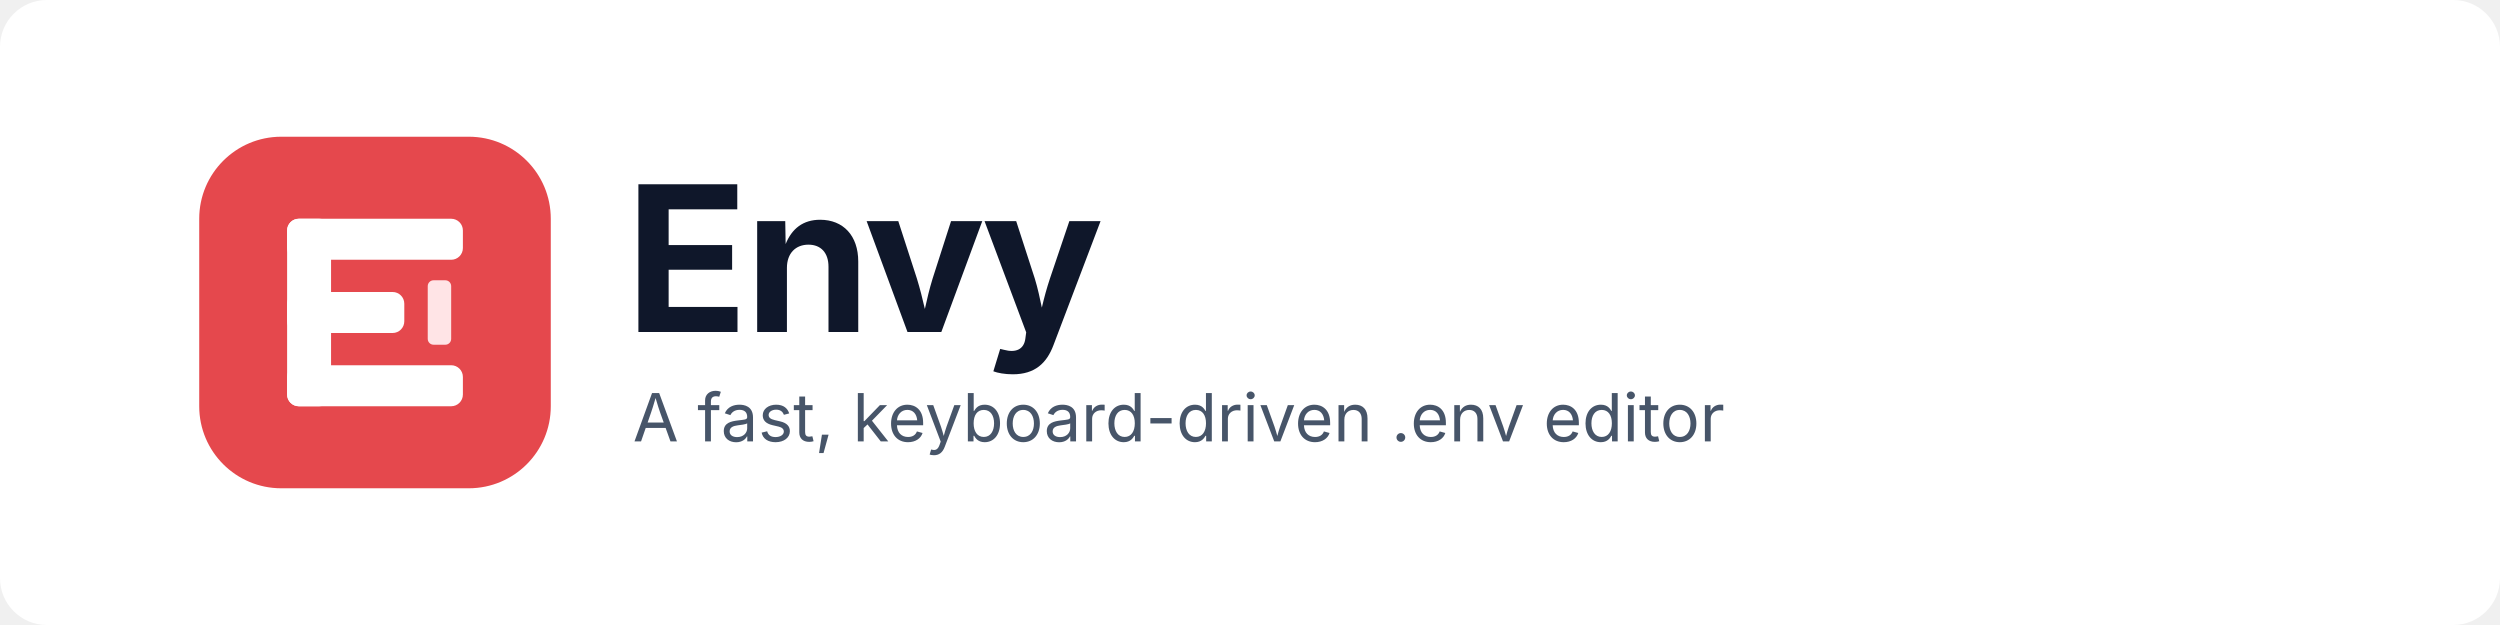
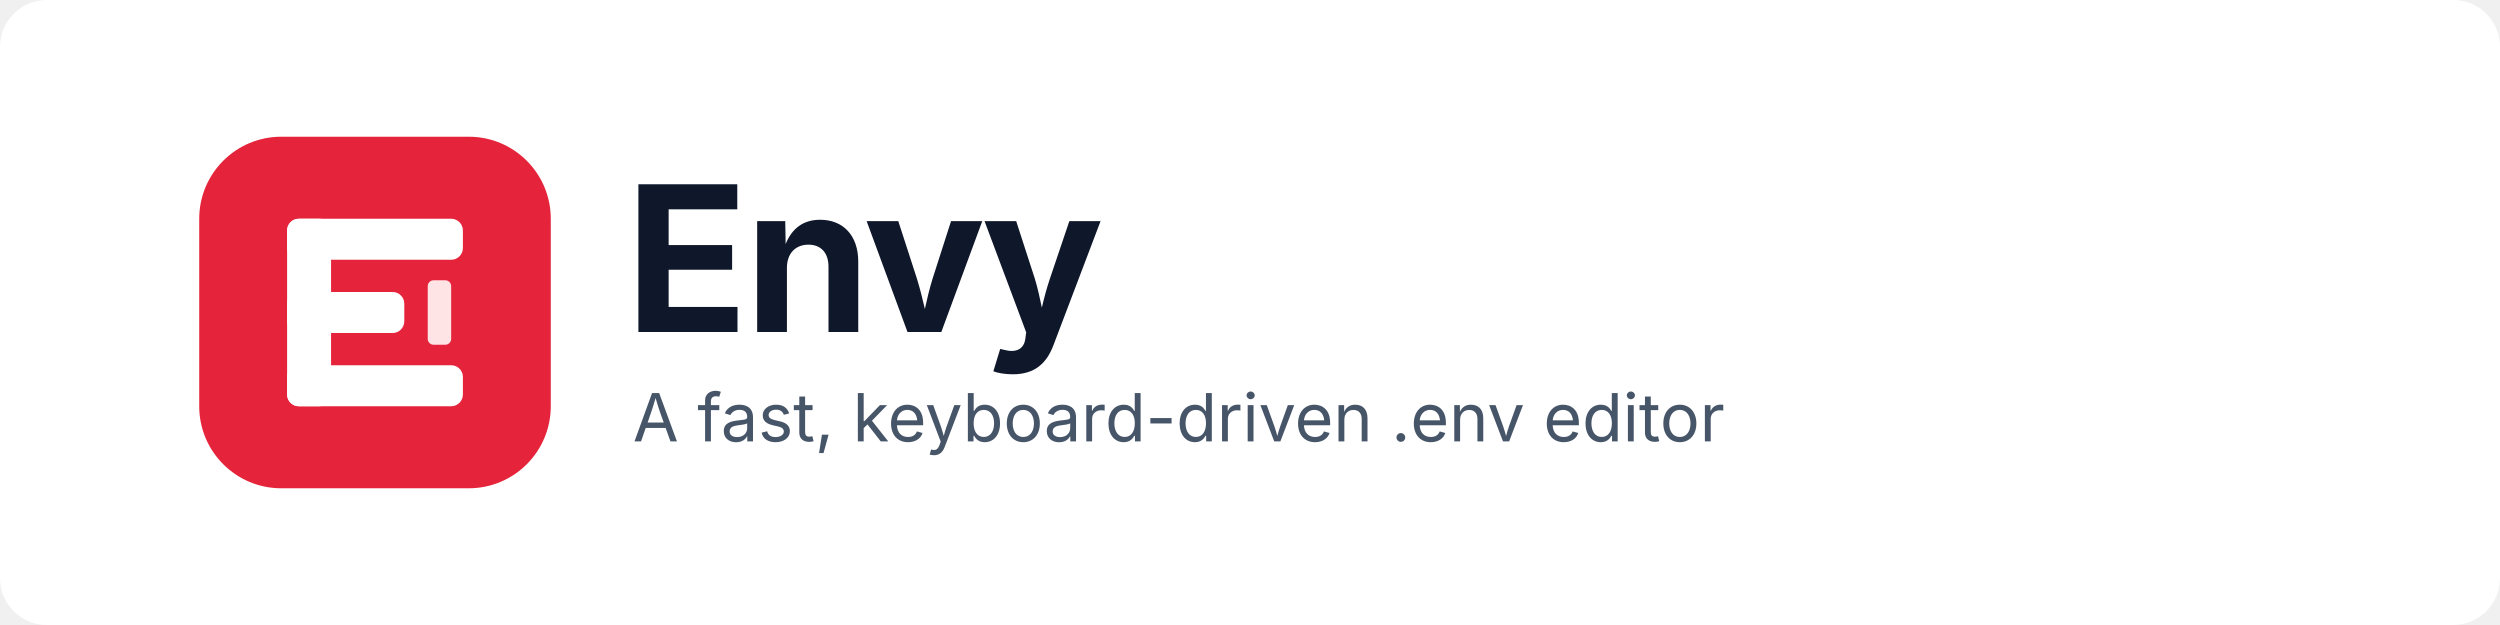
<svg xmlns="http://www.w3.org/2000/svg" viewBox="0 0 1280 320" width="1280" height="320">
  <rect width="1280" height="320" rx="24" fill="#FFFFFF" />
  <g transform="translate(96,64) scale(0.75)">
-     <rect x="8" y="8" width="240" height="240" rx="56" fill="#E5484D" />
+     <rect x="8" y="8" width="240" height="240" rx="56" fill="#E5243B" />
    <g fill="#FFFFFF">
      <rect x="68" y="64" width="30" height="128" rx="8" />
      <rect x="68" y="64" width="120" height="28" rx="8" />
      <rect x="68" y="114" width="80" height="28" rx="8" />
      <rect x="68" y="164" width="120" height="28" rx="8" />
      <rect x="164" y="106" width="16" height="44" rx="4" fill="#FFE4E6" />
    </g>
  </g>
  <text x="320" y="170" font-family="Inter, 'Segoe UI', Helvetica, Arial, sans-serif" font-size="104" font-weight="700" fill="#0F172A" letter-spacing="-2">Envy</text>
  <text x="324" y="226" font-family="Inter, 'Segoe UI', Helvetica, Arial, sans-serif" font-size="34" font-weight="400" fill="#475569">A fast, keyboard-driven .env editor</text>
</svg>
